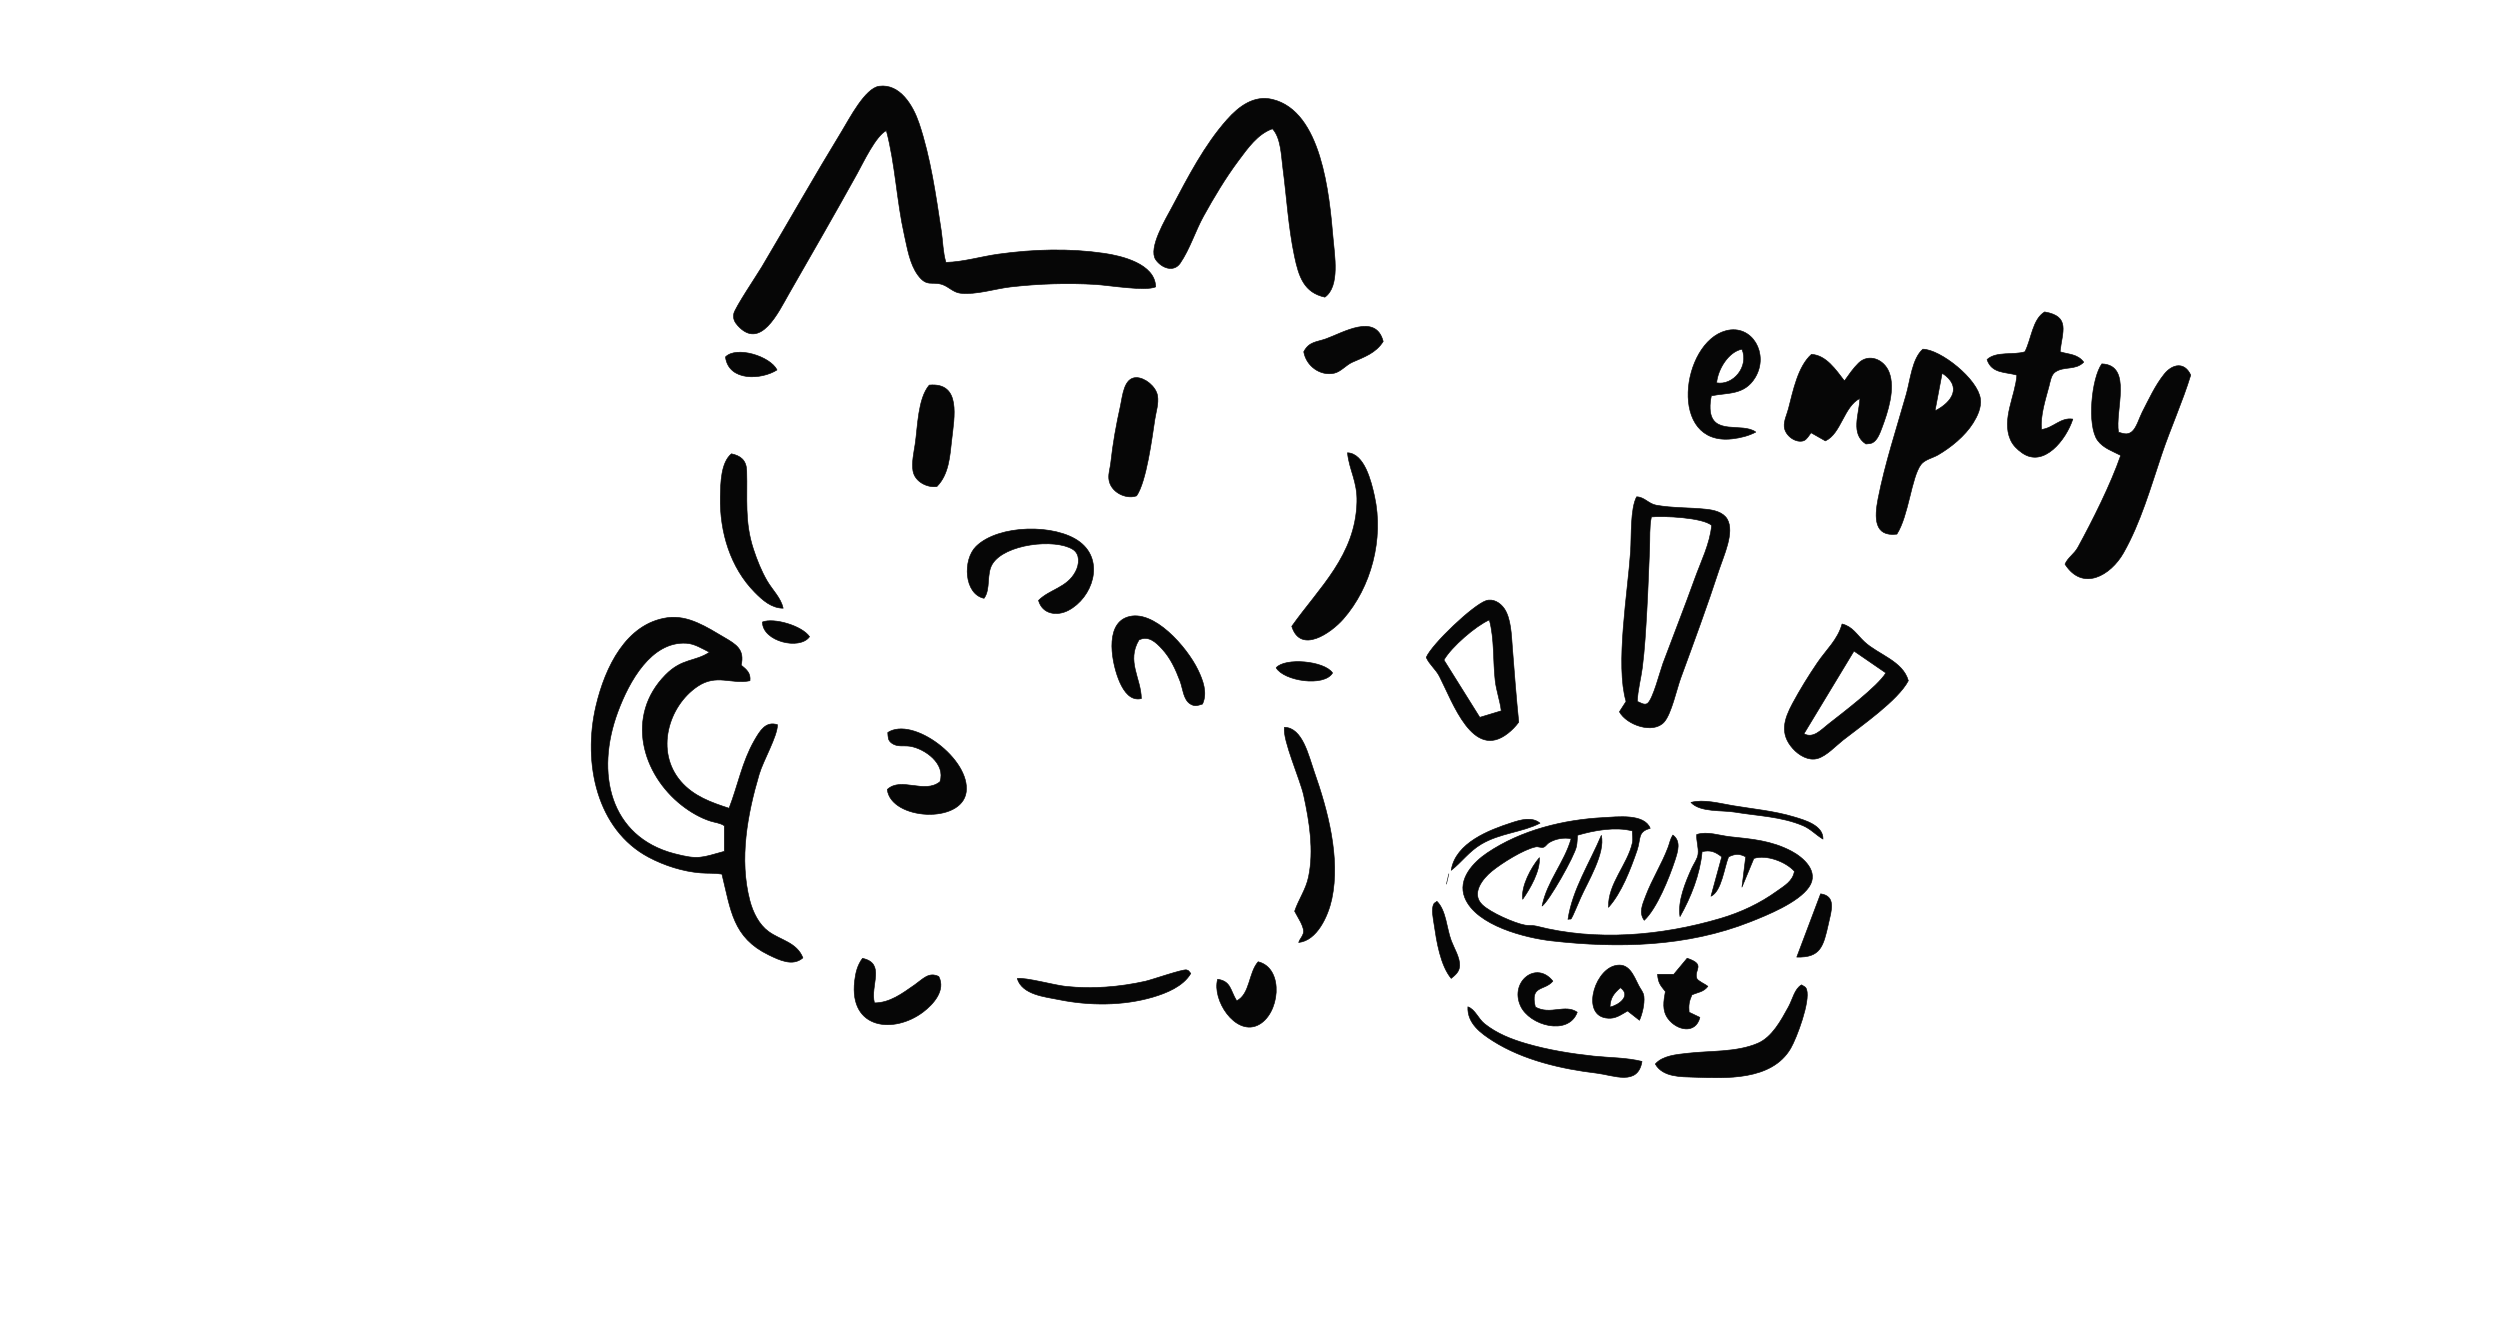
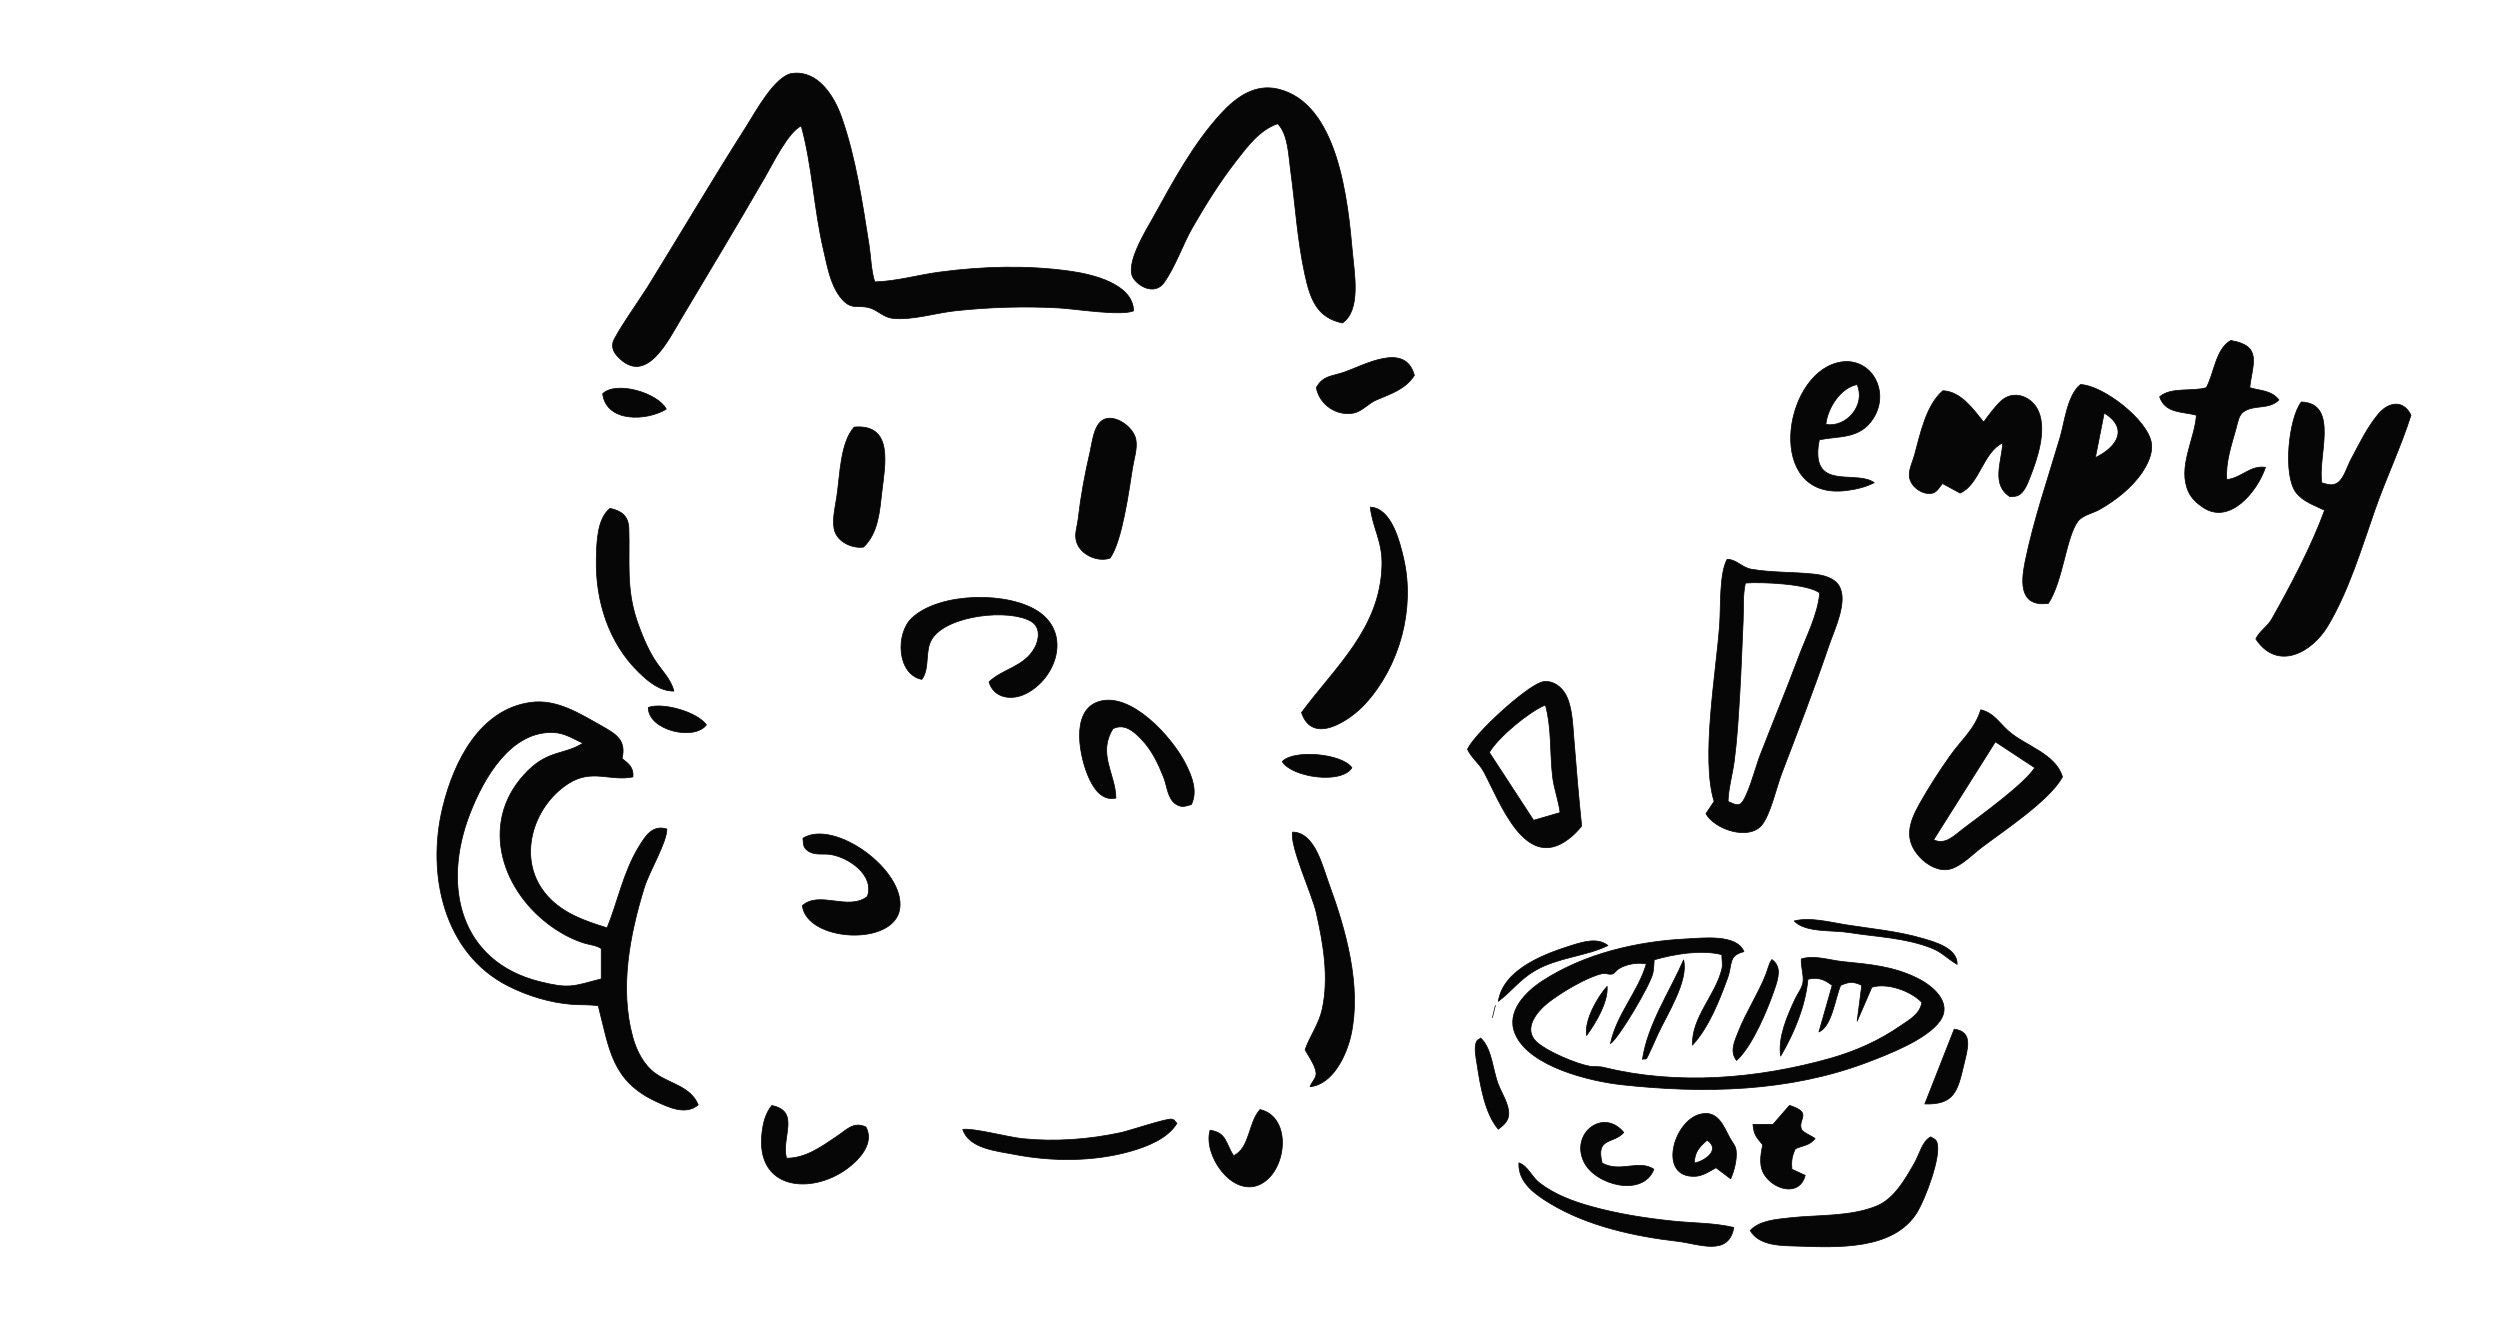
<svg xmlns="http://www.w3.org/2000/svg" viewBox="0 0 1508 795" width="1508" height="795">
-   <path d="M564.5 119.99C571.82 119.83 579.2 117.73 586.5 116.8C601.3 114.92 616.19 114.51 630.98 116.5C638.09 117.46 652.28 120.49 652.5 129.43C648.22 131.2 632.75 128.79 627.16 128.49C615.45 127.86 603.39 128.22 591.73 129.44C585.02 130.14 577.2 132.59 570.51 131.87C567.56 131.55 565.65 129.35 562.98 128.53C558.58 127.19 556.49 129.66 552.67 124.82C549.3 120.54 548.32 114.62 547.06 109.48C543.81 96.2 543.28 82.23 539.5 69.09C535.08 71.12 529.92 81.27 527.23 85.74C517.87 101.31 508.2 116.72 498.6 132.14C494.2 139.2 486.7 154.11 477.14 144.38C475.85 143.07 475.1 141.73 475.46 139.85C475.86 137.64 485.3 124.73 487.24 121.72C498.48 104.27 509.35 86.59 520.82 69.31C523.95 64.59 530.56 52.7 536.5 51.97C545.17 50.92 550.69 59.32 553.24 66.29C558.06 79.46 560.27 94.01 562.55 107.8C563.23 111.89 563.22 116.08 564.5 119.99ZM723.5 133.4C714.76 131.66 712.55 125.55 710.73 117.57C708.17 106.41 707.48 94.82 705.86 83.5C705.17 78.71 705.07 71.9 701.5 68.39C695.3 70.4 691.17 75.84 687.21 80.73C681.81 87.4 677.02 94.77 672.61 102.11C669.16 107.86 666.8 114.94 662.8 120.29C660.06 123.94 654.99 122.18 652.54 118.95C649.2 114.55 656.84 103.03 659.3 98.75C666.1 86.96 672.88 74.79 682.41 64.9C687.47 59.64 693.79 55.37 701.46 57.05C722.11 61.57 725.36 93.53 726.93 110.5C727.54 117.18 729.9 129.25 723.5 133.4ZM1025.5 139.11C1036.46 140.83 1032.87 146.76 1031.98 154.5C1035.73 155.59 1039.25 155.31 1041.9 158.5C1038.36 161.81 1033.61 159.89 1029.84 162.38C1028.24 163.44 1027.84 166.05 1027.35 167.76C1025.81 173.09 1023.67 179.03 1024.18 184.5C1029.17 183.96 1032.17 179.75 1037.33 180.5C1034.5 188.52 1025.08 199.45 1016 193.51C1013.99 192.2 1012.16 190.61 1011.12 188.41C1007.37 180.48 1013.26 171.41 1013.84 163.5C1009.08 162.22 1003.32 162.99 1001.33 157.5C1005.22 154.2 1012.34 155.9 1017.21 154.5C1019.93 149.66 1020.37 141.94 1025.5 139.11ZM747.97 150.5C744.88 155.06 739.89 156.53 735.01 158.53C732.37 159.62 730.2 162.19 727.41 162.76C721.62 163.94 715.67 160.06 714.63 154.5C716.88 150.54 719.96 150.81 723.99 149.49C730.91 147.22 744.86 139.39 747.97 150.5ZM885.65 171.5C885.3 173.18 885.06 174.76 885.15 176.5C885.66 187.16 898.6 181.6 904.31 185.5C901.3 186.97 897.84 187.74 894.5 188.1C867.34 191.08 873 150.95 891.77 146.38C902.82 143.7 910.04 155.4 904.02 164.48C899.46 171.36 892.44 170.19 885.65 171.5ZM898.5 153.49C892.92 154.46 888.41 161.17 887.87 166.5C894.76 167.62 901.53 160.3 898.5 153.49ZM963.5 224.9C953.86 226.03 954.05 218.5 955.6 211.25C958.53 197.54 963.32 184.26 967.44 170.89C969.12 165.45 969.89 157.13 974.39 153.5C981.74 153.57 997.51 165.01 998.56 172.72C999.02 176.04 997.3 179.35 995.49 182C992.01 187.09 986.16 191.42 980.79 194.31C978.62 195.48 975.16 196.11 973.59 198.07C969.56 203.11 968.49 217.7 963.5 224.9ZM493.63 161.5C487.14 165.33 473.33 166.04 471.99 156.5C476.58 152.2 490.68 156.17 493.63 161.5ZM941.5 165.74C943.33 163.37 945.16 160.9 947.39 158.88C951.59 155.07 958.04 157.28 960.23 162.37C962.95 168.7 959.73 177.78 957.28 183.75C956.49 185.68 955.32 188.75 953.21 189.66C952.22 190.09 951.51 189.93 950.5 190.09C943.97 186.21 947.65 178.64 948 172.5C941.25 175.59 940.11 186.14 933.5 188.9C931.5 187.85 929.5 186.8 927.5 185.76C926.66 186.75 925.67 188.45 924.36 188.85C921.06 189.84 916.58 186.9 916.24 183.46C916.02 181.15 917.39 178.67 918 176.49C919.95 169.63 921.93 160.2 927.65 155.5C933.82 155.78 937.9 161.46 941.5 165.74ZM1049.5 159.17C1062.58 159.61 1054.92 177.34 1056.5 185.57C1058.45 186.01 1060.06 186.77 1061.97 185.45C1064.02 184.05 1065.21 179.99 1066.41 177.87C1069.21 172.88 1071.86 167.51 1075.65 163.15C1079.13 159.14 1084.24 158.33 1086.8 163.5C1083.36 173.84 1078.38 183.88 1074.62 194.17C1069.95 206.95 1065.79 220.45 1058.61 232.12C1053.19 240.92 1041.43 247.14 1034.04 236.5C1035.3 233.85 1037.88 232.65 1039.46 229.99C1045.63 219.58 1053.19 205.74 1057.42 194.5C1054.04 192.87 1050.2 191.78 1047.74 188.74C1043.2 183.12 1045.18 164.62 1049.5 159.17ZM982.5 162.75C981.5 167.61 980.5 172.46 979.5 177.32C986.77 173.94 991 167.87 982.5 162.75ZM644.5 210.11C640.11 211.62 633.33 208.71 632.84 203.5C632.64 201.38 633.41 199.45 633.65 197.38C634.55 189.79 635.92 182.81 637.72 175.35C638.61 171.65 639.12 164.48 644.37 164.47C648.01 164.46 652.65 167.91 653.3 171.5C653.83 174.48 652.67 177.59 652.18 180.5C650.97 187.75 648.64 204.64 644.5 210.11ZM557.5 167.37C571.05 166.23 567.96 179.86 566.93 188.5C566.15 194.96 565.73 201.81 560.73 206.5C556.95 207.09 551.48 204.83 550.67 200.5C550.07 197.32 551.05 193.36 551.57 190.2C552.67 183.46 552.68 172.57 557.5 167.37ZM709.6 260.5C721.16 245.49 736.36 233.1 736.94 212.5C737.17 204.54 733.72 200.23 732.98 193.5C740.1 193.74 742.98 204.59 744.34 210.31C748.26 226.77 742.97 245.38 731.2 257.7C726.14 263 713.31 271.35 709.6 260.5ZM474.5 193.89C478.27 194.64 480.78 196.28 480.91 200.5C481.26 211.33 479.94 220.04 483.74 230.72C485.24 234.93 487.11 239.23 489.51 243.01C491.79 246.57 495.22 249.48 496.21 253.5C491.37 253.48 487.68 250.53 484.24 247.31C474.11 237.84 469.54 224.2 469.83 210.5C469.95 205.21 470.04 197.3 474.5 193.89ZM847.08 293.5C848.01 292.17 848.94 290.83 849.87 289.5C845.3 275.46 850.66 246.97 851.76 231.5C852.16 225.84 851.62 215.08 854.3 210.5C857.57 210.55 859.31 213.21 862.54 213.74C869.46 214.88 876.52 214.61 883.49 215.3C886.51 215.59 890.58 216.34 892.35 219.15C895.51 224.19 890.77 233.41 888.97 238.47C883.97 252.6 878.37 266.51 872.83 280.44C871.08 284.85 868.95 294.15 865.91 297.39C861.38 302.22 850.13 298.64 847.08 293.5ZM860.5 218.25C859.6 222.22 859.94 226.41 859.75 230.5C859.37 238.48 859.1 246.49 858.6 254.47C858.15 261.78 857.71 269.19 856.71 276.45C856.11 280.7 854.73 285.29 854.61 289.5C855.75 289.91 857.58 291.1 858.83 290.28C861.13 288.76 864.13 277.85 865.34 274.84C869.74 263.94 874.4 253.15 878.66 242.2C881.22 235.63 885.11 228.54 885.77 221.5C881.95 218.46 865.65 217.81 860.5 218.25ZM603.34 250.5C608.16 246.1 615.29 245.65 618.88 239.37C620.47 236.61 620.89 232.62 617.73 230.79C610.26 226.48 589.1 228.68 583.97 236.47C581.39 240.4 583.36 246.07 580.5 249.68C572.11 248.07 571.42 234.82 577.15 229.65C586.58 221.14 610.51 220.88 620.62 227.89C631.3 235.29 625.97 249.5 615.85 254.35C611.13 256.62 604.99 255.89 603.34 250.5ZM804.84 297.5C803.5 299.17 802.04 300.55 800.29 301.81C785.6 312.43 777.19 289.93 771.59 279.87C770 277.01 767.4 275.34 766.02 272.5C768.44 267.33 785.57 252.37 791.1 250.61C794.01 249.69 797.09 251.36 798.82 253.71C801.6 257.49 801.79 263.98 802.16 268.5C802.97 278.19 803.8 288.02 804.84 297.5ZM672.16 290.5C670.23 291.03 668.96 291.59 667.02 290.47C664.07 288.78 663.9 284.49 662.74 281.68C660.85 277.09 658.76 272.84 655.22 269.28C652.43 266.46 649.38 263.98 645.5 265.76C640.16 273.95 646.38 280.56 646.5 288.39C642.08 289.35 639.25 285.84 637.43 282.07C634.2 275.35 630.82 260.05 640.54 256.97C651.56 253.47 665.72 268.67 670.24 277.3C672.39 281.41 674.32 286.17 672.16 290.5ZM478.6 275.5C480.85 277.2 482.64 278.53 482.28 281.5C474.45 283.01 468.32 278.68 460.24 283.72C448.01 291.35 442.5 308.77 453.18 320.29C458.59 326.13 466.13 328.55 473.5 330.74C477.18 322.03 478.98 312.8 484.08 304.63C486.52 300.73 488.9 297.05 493.83 298.5C493.8 302.97 487.87 312.28 486.15 317.62C481.2 333.04 477.69 350.39 482.22 366.35C483.52 370.94 486.08 375.69 490.12 378.37C495.18 381.74 501.9 382.51 504.49 388.5C500.26 391.88 494.75 389.43 490.15 387.38C475 380.63 474.26 370.11 470.5 356.17C467.48 355.7 464.57 355.93 461.53 355.7C454.19 355.17 446.37 352.88 439.77 349.65C418.05 339.04 411.99 313.37 417.65 291.26C421.51 276.16 430.35 259.46 447.53 257.19C456.35 256.02 464.23 260.87 471.67 264.89C476.52 267.51 480.09 269.48 478.6 275.5ZM507.27 264.5C503.14 269.83 487.52 266.34 487.5 258.84C492.33 257.1 504.1 260.27 507.27 264.5ZM792.5 258.02C786.95 260.23 776.59 268.41 773.45 273.5C778.47 280.88 783.48 288.27 788.5 295.65C791.5 294.81 794.5 293.98 797.5 293.14C797 289.26 795.46 285.46 794.96 281.5C794 273.85 794.68 265.37 792.5 258.02ZM940.5 259.6C944.93 260.58 946.62 263.69 949.95 266.53C955.65 271.4 966.03 273.92 968.31 281.5C963.99 289.13 948.4 299.01 940.92 304.43C937.82 306.68 933.96 310.57 930.19 311.54C926.43 312.51 922.39 310.33 919.82 307.68C914.29 301.98 916.1 296.48 919.72 290.28C922.87 284.9 926.4 279.64 930.1 274.63C933.9 269.47 938.64 265.74 940.5 259.6ZM465.29 270.5C462.16 269.07 459.01 267.19 455.5 267.02C440.85 266.28 431.61 281.76 426.89 293.43C417.22 317.29 423.56 341.75 450.45 348.26C460.75 350.75 461.9 349.81 471.51 347.39C471.51 344.09 471.51 340.8 471.51 337.5C469.75 336.39 467.84 336.33 465.72 335.71C461.51 334.48 457.33 332.24 453.77 329.69C436.88 317.58 429.96 295.04 446.78 279.3C453.78 272.74 459.22 274.25 465.29 270.5ZM945.5 270.04C938.5 280.69 931.5 291.35 924.5 302C928.43 303.9 931.51 300.62 934.75 298.27C940.5 294.1 955.43 283.75 958.88 278.5C954.42 275.68 949.96 272.86 945.5 270.04ZM726.73 278.5C723.16 283.99 706.29 281.6 703.05 276.5C706.75 272.53 723.27 273.81 726.73 278.5ZM712.5 382.56C712.94 381.3 714.01 380.4 714.43 379.09C715.2 376.74 711.86 372.51 710.81 370.5C712.49 365.89 715.51 362.21 716.63 357.26C718.96 347.01 717 335.83 714.6 325.76C713.13 319.61 705.65 304.31 706.53 299.5C714.16 299.59 716.7 310.58 718.98 316.52C724.67 331.37 730.1 349.88 726.41 365.79C724.86 372.45 720.16 381.87 712.5 382.56ZM539.88 323.5C545.7 318.49 555.52 325.38 562 320.5C564.49 313.51 555.66 307.76 549.5 306.81C546.91 306.4 544.14 307.2 541.82 305.65C540.05 304.47 540.28 303.39 540.09 301.5C550.72 295.16 574.89 311.88 573.01 324.48C571.14 336.95 541.41 335.28 539.88 323.5ZM932.5 342.65C929.52 341.04 927.37 338.74 924.1 337.46C914.93 333.9 905.1 333.72 895.5 332.24C890.07 331.41 880.94 332.36 877.1 328.5C882.4 327.17 889.12 328.88 894.56 329.72C903.23 331.06 911.95 331.76 920.46 334.12C924.71 335.3 932.67 337.32 932.5 342.65ZM860.01 338.5C854.6 339.82 856.19 342.46 854.48 347.03C851.74 354.33 847.97 363.42 842.5 369C842.18 359.87 850.49 352.57 852.52 344.07C852.86 342.67 852.46 340.95 852.5 339.49C845.47 337.77 836.47 339.26 829.5 341.16C829.4 342.48 829.37 344.09 829.07 345.46C828.23 349.29 817.49 366.71 814.63 368.5C816.73 358.9 824.06 351.57 826.82 342.5C823.84 341.96 820.29 342.48 817.54 344.03C816.77 344.46 816.1 345.53 815.28 345.78C814.17 346.12 813.1 345.43 811.97 345.65C806.87 346.62 797.77 351.88 793.56 355.04C789.7 357.94 784.7 363.67 789.54 367.99C792.98 371.06 803.06 375.13 807.53 375.88C809.1 376.14 810.69 375.88 812.23 376.25C837.35 382.21 864.68 380.04 889.57 373.27C897.99 370.97 905.96 367.56 913.24 362.72C916.3 360.69 919.86 358.91 920.5 355.07C916.78 351.28 908.63 348.56 903.5 350.12C901.83 353.81 900.17 357.5 898.5 361.19C899.02 357.29 899.54 353.4 900.06 349.5C897.33 348.19 895.67 348.31 892.9 349.5C891.04 353.57 890 362.8 885.5 364.71C887.01 359.64 888.51 354.57 890.02 349.5C887.16 347.45 885.2 346.8 881.78 347.5C880.93 356.27 877.08 365.1 872.5 372.58C871.46 366.65 874.78 359.34 877.45 353.87C878.26 352.21 879.84 350.32 880.08 348.45C880.4 345.96 879.32 343.42 879.5 340.89C884.02 339.55 888.89 341.28 893.52 341.74C902.67 342.64 910.81 343.22 919.24 347.3C924.18 349.69 931.1 355.18 926.63 361.16C922.12 367.19 909.01 372.03 902.07 374.56C875.37 384.29 846.42 384.86 818.5 381.93C807.93 380.82 786.99 376.12 782.21 365.3C779.01 358.06 785.91 351.54 791.53 348.04C805.9 339.1 823.75 335.14 840.5 334.35C845.97 334.1 857.51 332.68 860.01 338.5ZM813.77 336.5C806.43 340 796.96 340.32 789.14 344.6C783.88 347.47 780.92 351.56 776.5 354.71C778.26 344.04 792.68 339.09 801.73 336.38C805.61 335.22 810.33 333.9 813.77 336.5ZM839.5 341.21C841.26 348.03 833.83 359.06 830.79 365.36C830.22 366.53 827.37 372.83 826.89 373.37C826.57 373.72 825.89 373.38 825.5 373.65C827.3 362.19 834.75 351.64 839.5 341.21ZM869.5 341.08C872.97 343.41 871.66 347.25 870.39 350.84C867.99 357.56 862.83 369.42 857.5 374.01C855.14 371.07 856.75 367.91 858.14 364.55C860.79 358.13 864.83 352.33 867.45 345.95C868.2 344.14 868.38 342.68 869.5 341.08ZM813.5 349.82C813.92 354.91 809.66 361.76 806.5 365.88C805.73 360.93 810.05 353.54 813.5 349.82ZM775.5 356.09C775.17 357.39 774.83 358.7 774.5 360C774.83 358.7 775.17 357.39 775.5 356.09ZM931.5 363.79C938.18 364.65 935.99 370.39 934.77 375.45C932.67 384.1 931.47 388.48 921.5 388.2C924.83 380.07 928.17 371.93 931.5 363.79ZM770.5 366.67C774.45 370.25 774.55 377.07 776.56 381.95C777.71 384.76 780.18 388.36 780.06 391.5C779.96 393.91 778.19 395.16 776.5 396.44C771.95 391.39 770.35 382.11 769.3 375.46C768.98 373.37 768.04 369.61 769.2 367.66C769.48 367.19 770.15 367.09 770.5 366.67ZM529.5 388.7C539.32 390.64 532.63 399.08 534.5 405.91C540.98 405.89 546.07 402.33 551.39 398.92C554.87 396.69 557.28 393.81 561.5 395.72C564.51 401.02 559.21 406.45 554.92 409.43C542.73 417.89 523.83 416.21 526.17 397.5C526.59 394.17 527.4 391.24 529.5 388.7ZM875.5 388.66C883.51 391.15 878.29 392.96 879.55 396.44C879.9 397.42 883.31 398.76 884.21 399.5C882.26 401.78 880.22 401.67 877.5 402.81C876.31 405.32 876.08 406.76 876.32 409.5C877.83 410.17 879.34 410.83 880.85 411.5C879.07 418.11 871.14 416.54 867.49 412C864.9 408.79 865.65 405.24 866.36 401.5C864.17 398.95 863.39 398.22 863.07 394.87C865.34 394.87 867.61 394.87 869.88 394.87C871.75 392.8 873.63 390.73 875.5 388.66ZM695.5 390.02C706.7 392.51 704.62 410.71 695.14 414.59C685.8 418.41 676.06 404.78 678.5 396.77C684.16 397.56 683.74 400.96 686.5 405.11C692.17 402.44 691.41 394.3 695.5 390.02ZM855.5 412.61C853.83 411.41 852.17 410.2 850.5 409C848.32 410.17 846.04 411.68 843.48 411.8C830.63 412.41 835.95 393.79 845.07 391.56C851.03 390.1 852.95 395.13 855.21 399.25C856.02 400.74 857.19 401.72 857.38 403.5C857.69 406.33 856.68 410.12 855.5 412.61ZM667.25 394.5C664.05 399.55 656.93 402.15 651.32 403.67C638.76 407.07 624.5 407.02 611.74 404.61C606.07 403.54 596.51 402.77 594.42 396.5C597.79 395.95 610.02 399.07 614.8 399.53C625.93 400.61 637.23 399.79 648.16 397.55C650.93 396.98 663.92 392.8 665.46 393.16C666.73 393.45 666.36 393.83 667.25 394.5ZM819.16 397.5C815.54 401.4 809.56 398.91 811.81 407.5C818.11 410.74 824.2 406.22 829.39 409.5C825.7 418.75 809.31 414.7 805.55 406.98C801 397.68 812.26 389.44 819.16 397.5ZM923.5 398.93C924.42 399.55 925.23 399.56 925.65 400.78C927.22 405.31 921.54 419.35 918.96 423.43C910.97 436.06 891.46 434.98 878.36 434.58C872.92 434.41 865.27 434.61 862.14 429.5C865.24 426.24 871.13 425.83 875.55 425.36C885.03 424.33 896.09 425.05 905.08 421.52C911.11 419.16 914.84 412.76 918 407.46C919.78 404.47 920.55 400.48 923.5 398.93ZM847.5 400.02C844.69 402.33 843.34 403.85 843.11 407.5C846.87 406.8 852.17 403.08 847.5 400.02ZM783.5 407.41C786.63 408.45 787.77 411.96 790.57 414.01C795.66 417.74 801.76 419.94 807.82 421.57C817.02 424.06 826.84 425.52 836.32 426.45C842.96 427.09 850.07 427.01 856.56 428.5C854.85 438.11 844.55 433.79 837.5 433.02C822.93 431.42 806.69 428.02 793.95 420.56C789.01 417.67 783.15 413.81 783.5 407.41ZM332.72 577.5C337.97 582.18 344.47 584.8 346.31 592.43C349.88 607.22 325.66 621.84 313.5 623.1C306.64 623.81 296.01 620.56 297.5 611.97C299.32 611.18 301.12 611.11 303.04 610.5C310.33 608.21 317.97 603.16 323.86 598.39C326.94 595.9 330.75 593.03 331.5 589C326.04 586.95 318.89 588.81 313.7 591.2C311.73 592.1 309.69 593.62 307.47 593.77C302.78 594.09 299.45 589.57 299.02 585.5C302.38 580.78 309.56 579.89 314.41 576.93C322.13 572.21 329 566.27 335.06 559.57C338.71 555.55 343.37 548.64 340.5 543.27C332.93 539.51 323.2 555.28 320.27 541.5C326.89 528.63 346.56 533.57 349.56 546.78C352.3 558.83 340.86 570.32 332.72 577.5ZM537.5 604.13C540.46 602 543.27 599.17 547.01 598.52C553.3 597.41 560.63 602.97 562.62 608.78C566.77 620.95 562.06 634.79 559.21 646.65C558.29 650.5 558.19 653.85 555.5 656.94C548.22 657.41 545.72 652.19 546.1 645.5C546.55 637.48 551.93 618.85 548.67 612.5C540.96 617.34 532.6 634.66 528.49 642.94C526.83 646.29 524.7 654.1 520.38 654.72C518.43 654.99 516.25 653.9 514.65 652.9C507.41 648.37 511.99 639.02 513.94 632.5C519.83 612.75 525.99 593.1 531.66 573.28C533.77 565.88 536.02 550.22 539.5 544.52C548.58 542.63 548.64 551.96 547.57 558.25C545.79 568.81 542.88 579.19 540.21 589.55C538.97 594.32 536.69 599.37 537.5 604.13ZM776.5 717.2C782.22 716.46 786.74 720.4 791.96 722.48C799.51 725.48 807.96 726.48 816.02 725.5C820.05 725 824.23 724.02 827.99 722.48C850.21 713.33 849.09 690.36 850.49 669.85C850.97 662.82 853.22 648.43 851.5 642.21C845.48 646.02 841.62 654.99 833.5 655.2C826.45 655.37 820.79 649 819.76 642.5C818.09 631.96 821.5 619.72 823.94 609.49C824.9 605.45 825.3 600.9 827.5 597.34C835.51 596.08 837.1 601.72 836.14 608.5C834.84 617.66 830.05 635.41 832.5 643.75C840.21 639.93 852.85 624.38 855.66 616.25C857.85 609.92 858.57 602.68 862.59 597.09C865.57 592.96 872.36 594.71 874.5 598.98C876.35 602.69 873.1 606.97 871.82 610.46C869.43 617.01 868.92 624.6 868.28 631.5C866.25 653.47 866.93 675.49 865.8 697.5C865.1 711.01 862.92 725.25 850.93 733.44C833.36 745.43 809.07 740.01 791.69 730.8C786.94 728.28 776.51 723.19 776.5 717.2ZM770.5 594.8C776.45 594.97 777.29 597.99 780.5 602.18C790.69 596.4 798.59 597.56 808.8 602.68C812.3 604.43 815.08 605.4 815.68 609.5C807.08 612.4 798.95 601.73 788.61 612.11C781.85 618.91 778.31 630.42 775.83 639.45C774.48 644.36 774.35 651.27 769.5 653.82C766.12 653.29 760.95 651.33 760.07 647.44C759.24 643.76 761.25 639.11 762.04 635.5C764.01 626.57 765.88 617.62 767.34 608.59C768.07 604.07 767.8 598.53 770.5 594.8ZM658.94 689.5C662.65 697.26 655.59 706.23 664.02 714.48C667.54 717.91 672.34 719.81 676.77 721.71C680.55 723.33 684.68 724.87 688.75 725.57C715.6 730.2 718.84 695.18 723.15 676.55C724.66 669.98 729.48 654.37 728.5 648.49C722.66 650.91 718.12 656.06 711.49 656.78C694.33 658.67 690.02 641.7 695.02 628.53C700.42 614.28 715.23 595.14 732.5 597.13C738.47 597.82 740.77 601.69 745.4 604.1C748.46 605.69 755.27 603.58 756.97 609.56C758.05 613.35 755.04 616.98 753.73 620.34C750.49 628.6 748.6 637.61 746.61 646.23C741.17 669.72 739.86 694.35 732.9 717.45C728.6 731.71 719.5 742.63 703.5 742.06C686.42 741.45 665.74 732.16 654.93 718.6C649.11 711.31 649.4 703.23 653.88 695.34C655.18 693.04 656.59 690.64 658.94 689.5ZM659.5 600.67C663.58 601.09 665.26 602.56 668 605.5C670.24 604.61 671.89 602.93 674.5 602.81C680.98 602.51 686.77 608.18 688.45 614.06C691.63 625.23 689.62 638.88 687.53 650.08C686.46 655.79 685.36 663.92 680.5 667.52C673.83 667.26 670.56 661.61 670.56 655.5C670.55 644.47 674.88 632.94 673.5 622.02C670.33 623.68 669.08 626.65 667.15 629.68C662.54 636.95 658.32 644.5 654.83 652.36C651.97 658.8 650.11 666.11 641.56 659.97C635.59 655.68 638.8 650.04 640.73 644.34C644.05 634.49 647.57 624.64 651.48 615.01C653.57 609.87 654.99 604.18 659.5 600.67ZM374.42 611.5C369.36 614.65 359.67 608.83 361.59 602.5C367.35 601.12 372.84 606 374.42 611.5ZM591.5 602.87C600.54 603.98 599.61 609.7 597.36 616.75C593.73 628.15 586.67 644.56 588.5 656.51C592.74 656.3 596.1 652.59 599.11 649.61C607.42 641.38 613.89 632.14 617.5 621.04C619.01 616.41 621.91 604.94 628.36 605.33C632.39 605.57 637.34 609.28 637.14 613.5C636.96 617.41 634.03 621.65 632.76 625.33C630.02 633.24 626 646.38 627.36 654.5C628.74 655.42 630.12 656.35 631.5 657.27C630.03 665.31 620.47 662.1 616.92 657.56C615.47 655.71 615 653.61 613.5 652C606.41 657.34 600.62 667.82 590.5 667.83C582.64 667.84 576.72 660.84 575.82 653.5C574.35 641.51 579.43 628.2 583.61 617.18C585.45 612.32 587.06 605.85 591.5 602.87ZM737.5 608.22C732.72 606.5 727.73 610.6 724.19 613.65C716.1 620.63 704.96 635.59 706.5 646.75C718.16 646.29 736.2 628.66 738.72 617.5C736.25 614.15 737.61 612.01 737.5 608.22Z" transform="matrix(1.43761 0 0 1.56226 -240.9403 -29.17042)" fill="#060606" fill-rule="evenodd" stroke="#060606" stroke-width="0.25" stroke-linejoin="round" />
+   <path d="M564.5 119.99C571.82 119.83 579.2 117.73 586.5 116.8C601.3 114.92 616.19 114.51 630.98 116.5C638.09 117.46 652.28 120.49 652.5 129.43C648.22 131.2 632.75 128.79 627.16 128.49C615.45 127.86 603.39 128.22 591.73 129.44C585.02 130.14 577.2 132.59 570.51 131.87C567.56 131.55 565.65 129.35 562.98 128.53C558.58 127.19 556.49 129.66 552.67 124.82C549.3 120.54 548.32 114.62 547.06 109.48C543.81 96.2 543.28 82.23 539.5 69.09C535.08 71.12 529.92 81.27 527.23 85.74C517.87 101.31 508.2 116.72 498.6 132.14C494.2 139.2 486.7 154.11 477.14 144.38C475.85 143.07 475.1 141.73 475.46 139.85C475.86 137.64 485.3 124.73 487.24 121.72C498.48 104.27 509.35 86.59 520.82 69.31C523.95 64.59 530.56 52.7 536.5 51.97C545.17 50.92 550.69 59.32 553.24 66.29C558.06 79.46 560.27 94.01 562.55 107.8C563.23 111.89 563.22 116.08 564.5 119.99ZM723.5 133.4C714.76 131.66 712.55 125.55 710.73 117.57C708.17 106.41 707.48 94.82 705.86 83.5C705.17 78.71 705.07 71.9 701.5 68.39C695.3 70.4 691.17 75.84 687.21 80.73C681.81 87.4 677.02 94.77 672.61 102.11C669.16 107.86 666.8 114.94 662.8 120.29C660.06 123.94 654.99 122.18 652.54 118.95C649.2 114.55 656.84 103.03 659.3 98.75C666.1 86.96 672.88 74.79 682.41 64.9C687.47 59.64 693.79 55.37 701.46 57.05C722.11 61.57 725.36 93.53 726.93 110.5C727.54 117.18 729.9 129.25 723.5 133.4ZM1025.5 139.11C1036.46 140.83 1032.87 146.76 1031.98 154.5C1035.73 155.59 1039.25 155.31 1041.9 158.5C1038.36 161.81 1033.61 159.89 1029.84 162.38C1028.24 163.44 1027.84 166.05 1027.35 167.76C1025.81 173.09 1023.67 179.03 1024.18 184.5C1029.17 183.96 1032.17 179.75 1037.33 180.5C1034.5 188.52 1025.08 199.45 1016 193.51C1013.99 192.2 1012.16 190.61 1011.12 188.41C1007.37 180.48 1013.26 171.41 1013.84 163.5C1009.08 162.22 1003.32 162.99 1001.33 157.5C1005.22 154.2 1012.34 155.9 1017.21 154.5C1019.93 149.66 1020.37 141.94 1025.5 139.11ZM747.97 150.5C744.88 155.06 739.89 156.53 735.01 158.53C732.37 159.62 730.2 162.19 727.41 162.76C721.62 163.94 715.67 160.06 714.63 154.5C716.88 150.54 719.96 150.81 723.99 149.49C730.91 147.22 744.86 139.39 747.97 150.5ZM885.65 171.5C885.3 173.18 885.06 174.76 885.15 176.5C885.66 187.16 898.6 181.6 904.31 185.5C901.3 186.97 897.84 187.74 894.5 188.1C867.34 191.08 873 150.95 891.77 146.38C902.82 143.7 910.04 155.4 904.02 164.48C899.46 171.36 892.44 170.19 885.65 171.5ZM898.5 153.49C892.92 154.46 888.41 161.17 887.87 166.5C894.76 167.62 901.53 160.3 898.5 153.49ZM963.5 224.9C953.86 226.03 954.05 218.5 955.6 211.25C958.53 197.54 963.32 184.26 967.44 170.89C969.12 165.45 969.89 157.13 974.39 153.5C981.74 153.57 997.51 165.01 998.56 172.72C999.02 176.04 997.3 179.35 995.49 182C992.01 187.09 986.16 191.42 980.79 194.31C978.62 195.48 975.16 196.11 973.59 198.07C969.56 203.11 968.49 217.7 963.5 224.9ZM493.63 161.5C487.14 165.33 473.33 166.04 471.99 156.5C476.58 152.2 490.68 156.17 493.63 161.5ZM941.5 165.74C943.33 163.37 945.16 160.9 947.39 158.88C951.59 155.07 958.04 157.28 960.23 162.37C962.95 168.7 959.73 177.78 957.28 183.75C956.49 185.68 955.32 188.75 953.21 189.66C952.22 190.09 951.51 189.93 950.5 190.09C943.97 186.21 947.65 178.64 948 172.5C941.25 175.59 940.11 186.14 933.5 188.9C931.5 187.85 929.5 186.8 927.5 185.76C926.66 186.75 925.67 188.45 924.36 188.85C921.06 189.84 916.58 186.9 916.24 183.46C916.02 181.15 917.39 178.67 918 176.49C919.95 169.63 921.93 160.2 927.65 155.5C933.82 155.78 937.9 161.46 941.5 165.74ZM1049.5 159.17C1062.58 159.61 1054.92 177.34 1056.5 185.57C1058.45 186.01 1060.06 186.77 1061.97 185.45C1064.02 184.05 1065.21 179.99 1066.41 177.87C1069.21 172.88 1071.86 167.51 1075.65 163.15C1079.13 159.14 1084.24 158.33 1086.8 163.5C1083.36 173.84 1078.38 183.88 1074.62 194.17C1069.95 206.95 1065.79 220.45 1058.61 232.12C1053.19 240.92 1041.43 247.14 1034.04 236.5C1035.3 233.85 1037.88 232.65 1039.46 229.99C1045.63 219.58 1053.19 205.74 1057.42 194.5C1054.04 192.87 1050.2 191.78 1047.74 188.74C1043.2 183.12 1045.18 164.62 1049.5 159.17ZM982.5 162.75C981.5 167.61 980.5 172.46 979.5 177.32C986.77 173.94 991 167.87 982.5 162.75ZM644.5 210.11C640.11 211.62 633.33 208.71 632.84 203.5C632.64 201.38 633.41 199.45 633.65 197.38C634.55 189.79 635.92 182.81 637.72 175.35C638.61 171.65 639.12 164.48 644.37 164.47C648.01 164.46 652.65 167.91 653.3 171.5C653.83 174.48 652.67 177.59 652.18 180.5C650.97 187.75 648.64 204.64 644.5 210.11ZM557.5 167.37C571.05 166.23 567.96 179.86 566.93 188.5C566.15 194.96 565.73 201.81 560.73 206.5C556.95 207.09 551.48 204.83 550.67 200.5C550.07 197.32 551.05 193.36 551.57 190.2C552.67 183.46 552.68 172.57 557.5 167.37ZM709.6 260.5C721.16 245.49 736.36 233.1 736.94 212.5C737.17 204.54 733.72 200.23 732.98 193.5C740.1 193.74 742.98 204.59 744.34 210.31C748.26 226.77 742.97 245.38 731.2 257.7C726.14 263 713.31 271.35 709.6 260.5ZM474.5 193.89C478.27 194.64 480.78 196.28 480.91 200.5C481.26 211.33 479.94 220.04 483.74 230.72C485.24 234.93 487.11 239.23 489.51 243.01C491.79 246.57 495.22 249.48 496.21 253.5C491.37 253.48 487.68 250.53 484.24 247.31C474.11 237.84 469.54 224.2 469.83 210.5C469.95 205.21 470.04 197.3 474.5 193.89ZM847.08 293.5C848.01 292.17 848.94 290.83 849.87 289.5C845.3 275.46 850.66 246.97 851.76 231.5C852.16 225.84 851.62 215.08 854.3 210.5C857.57 210.55 859.31 213.21 862.54 213.74C869.46 214.88 876.52 214.61 883.49 215.3C886.51 215.59 890.58 216.34 892.35 219.15C895.51 224.19 890.77 233.41 888.97 238.47C883.97 252.6 878.37 266.51 872.83 280.44C871.08 284.85 868.95 294.15 865.91 297.39C861.38 302.22 850.13 298.64 847.08 293.5ZM860.5 218.25C859.6 222.22 859.94 226.41 859.75 230.5C859.37 238.48 859.1 246.49 858.6 254.47C858.15 261.78 857.71 269.19 856.71 276.45C856.11 280.7 854.73 285.29 854.61 289.5C855.75 289.91 857.58 291.1 858.83 290.28C861.13 288.76 864.13 277.85 865.34 274.84C869.74 263.94 874.4 253.15 878.66 242.2C881.22 235.63 885.11 228.54 885.77 221.5C881.95 218.46 865.65 217.81 860.5 218.25ZM603.34 250.5C608.16 246.1 615.29 245.65 618.88 239.37C620.47 236.61 620.89 232.62 617.73 230.79C610.26 226.48 589.1 228.68 583.97 236.47C581.39 240.4 583.36 246.07 580.5 249.68C572.11 248.07 571.42 234.82 577.15 229.65C586.58 221.14 610.51 220.88 620.62 227.89C631.3 235.29 625.97 249.5 615.85 254.35C611.13 256.62 604.99 255.89 603.34 250.5ZM804.84 297.5C803.5 299.17 802.04 300.55 800.29 301.81C785.6 312.43 777.19 289.93 771.59 279.87C770 277.01 767.4 275.34 766.02 272.5C768.44 267.33 785.57 252.37 791.1 250.61C794.01 249.69 797.09 251.36 798.82 253.71C801.6 257.49 801.79 263.98 802.16 268.5C802.97 278.19 803.8 288.02 804.84 297.5ZM672.16 290.5C670.23 291.03 668.96 291.59 667.02 290.47C664.07 288.78 663.9 284.49 662.74 281.68C660.85 277.09 658.76 272.84 655.22 269.28C652.43 266.46 649.38 263.98 645.5 265.76C640.16 273.95 646.38 280.56 646.5 288.39C642.08 289.35 639.25 285.84 637.43 282.07C634.2 275.35 630.82 260.05 640.54 256.97C651.56 253.47 665.72 268.67 670.24 277.3C672.39 281.41 674.32 286.17 672.16 290.5ZM478.6 275.5C480.85 277.2 482.64 278.53 482.28 281.5C474.45 283.01 468.32 278.68 460.24 283.72C448.01 291.35 442.5 308.77 453.18 320.29C458.59 326.13 466.13 328.55 473.5 330.74C477.18 322.03 478.98 312.8 484.08 304.63C486.52 300.73 488.9 297.05 493.83 298.5C493.8 302.97 487.87 312.28 486.15 317.62C481.2 333.04 477.69 350.39 482.22 366.35C483.52 370.94 486.08 375.69 490.12 378.37C495.18 381.74 501.9 382.51 504.49 388.5C500.26 391.88 494.75 389.43 490.15 387.38C475 380.63 474.26 370.11 470.5 356.17C467.48 355.7 464.57 355.93 461.53 355.7C454.19 355.17 446.37 352.88 439.77 349.65C418.05 339.04 411.99 313.37 417.65 291.26C421.51 276.16 430.35 259.46 447.53 257.19C456.35 256.02 464.23 260.87 471.67 264.89C476.52 267.51 480.09 269.48 478.6 275.5ZM507.27 264.5C503.14 269.83 487.52 266.34 487.5 258.84C492.33 257.1 504.1 260.27 507.27 264.5ZM792.5 258.02C786.95 260.23 776.59 268.41 773.45 273.5C778.47 280.88 783.48 288.27 788.5 295.65C791.5 294.81 794.5 293.98 797.5 293.14C797 289.26 795.46 285.46 794.96 281.5C794 273.85 794.68 265.37 792.5 258.02ZM940.5 259.6C944.93 260.58 946.62 263.69 949.95 266.53C955.65 271.4 966.03 273.92 968.31 281.5C963.99 289.13 948.4 299.01 940.92 304.43C937.82 306.68 933.96 310.57 930.19 311.54C926.43 312.51 922.39 310.33 919.82 307.68C914.29 301.98 916.1 296.48 919.72 290.28C922.87 284.9 926.4 279.64 930.1 274.63C933.9 269.47 938.64 265.74 940.5 259.6ZM465.29 270.5C462.16 269.07 459.01 267.19 455.5 267.02C440.85 266.28 431.61 281.76 426.89 293.43C417.22 317.29 423.56 341.75 450.45 348.26C460.75 350.75 461.9 349.81 471.51 347.39C471.51 344.09 471.51 340.8 471.51 337.5C469.75 336.39 467.84 336.33 465.72 335.71C461.51 334.48 457.33 332.24 453.77 329.69C436.88 317.58 429.96 295.04 446.78 279.3C453.78 272.74 459.22 274.25 465.29 270.5ZM945.5 270.04C938.5 280.69 931.5 291.35 924.5 302C928.43 303.9 931.51 300.62 934.75 298.27C940.5 294.1 955.43 283.75 958.88 278.5C954.42 275.68 949.96 272.86 945.5 270.04ZM726.73 278.5C723.16 283.99 706.29 281.6 703.05 276.5C706.75 272.53 723.27 273.81 726.73 278.5ZM712.5 382.56C712.94 381.3 714.01 380.4 714.43 379.09C715.2 376.74 711.86 372.51 710.81 370.5C712.49 365.89 715.51 362.21 716.63 357.26C718.96 347.01 717 335.83 714.6 325.76C713.13 319.61 705.65 304.31 706.53 299.5C714.16 299.59 716.7 310.58 718.98 316.52C724.67 331.37 730.1 349.88 726.41 365.79C724.86 372.45 720.16 381.87 712.5 382.56ZM539.88 323.5C545.7 318.49 555.52 325.38 562 320.5C564.49 313.51 555.66 307.76 549.5 306.81C546.91 306.4 544.14 307.2 541.82 305.65C540.05 304.47 540.28 303.39 540.09 301.5C550.72 295.16 574.89 311.88 573.01 324.48C571.14 336.95 541.41 335.28 539.88 323.5ZM932.5 342.65C929.52 341.04 927.37 338.74 924.1 337.46C914.93 333.9 905.1 333.72 895.5 332.24C890.07 331.41 880.94 332.36 877.1 328.5C882.4 327.17 889.12 328.88 894.56 329.72C903.23 331.06 911.95 331.76 920.46 334.12C924.71 335.3 932.67 337.32 932.5 342.65ZM860.01 338.5C854.6 339.82 856.19 342.46 854.48 347.03C851.74 354.33 847.97 363.42 842.5 369C842.18 359.87 850.49 352.57 852.52 344.07C852.86 342.67 852.46 340.95 852.5 339.49C845.47 337.77 836.47 339.26 829.5 341.16C829.4 342.48 829.37 344.09 829.07 345.46C828.23 349.29 817.49 366.71 814.63 368.5C816.73 358.9 824.06 351.57 826.82 342.5C823.84 341.96 820.29 342.48 817.54 344.03C816.77 344.46 816.1 345.53 815.28 345.78C814.17 346.12 813.1 345.43 811.97 345.65C806.87 346.62 797.77 351.88 793.56 355.04C789.7 357.94 784.7 363.67 789.54 367.99C792.98 371.06 803.06 375.13 807.53 375.88C809.1 376.14 810.69 375.88 812.23 376.25C837.35 382.21 864.68 380.04 889.57 373.27C897.99 370.97 905.96 367.56 913.24 362.72C916.3 360.69 919.86 358.91 920.5 355.07C916.78 351.28 908.63 348.56 903.5 350.12C901.83 353.81 900.17 357.5 898.5 361.19C899.02 357.29 899.54 353.4 900.06 349.5C897.33 348.19 895.67 348.31 892.9 349.5C891.04 353.57 890 362.8 885.5 364.71C887.01 359.64 888.51 354.57 890.02 349.5C887.16 347.45 885.2 346.8 881.78 347.5C880.93 356.27 877.08 365.1 872.5 372.58C871.46 366.65 874.78 359.34 877.45 353.87C878.26 352.21 879.84 350.32 880.08 348.45C880.4 345.96 879.32 343.42 879.5 340.89C884.02 339.55 888.89 341.28 893.52 341.74C902.67 342.64 910.81 343.22 919.24 347.3C924.18 349.69 931.1 355.18 926.63 361.16C922.12 367.19 909.01 372.03 902.07 374.56C875.37 384.29 846.42 384.86 818.5 381.93C807.93 380.82 786.99 376.12 782.21 365.3C779.01 358.06 785.91 351.54 791.53 348.04C805.9 339.1 823.75 335.14 840.5 334.35C845.97 334.1 857.51 332.68 860.01 338.5ZM813.77 336.5C806.43 340 796.96 340.32 789.14 344.6C783.88 347.47 780.92 351.56 776.5 354.71C778.26 344.04 792.68 339.09 801.73 336.38C805.61 335.22 810.33 333.9 813.77 336.5ZM839.5 341.21C841.26 348.03 833.83 359.06 830.79 365.36C830.22 366.53 827.37 372.83 826.89 373.37C826.57 373.72 825.89 373.38 825.5 373.65C827.3 362.19 834.75 351.64 839.5 341.21ZM869.5 341.08C872.97 343.41 871.66 347.25 870.39 350.84C867.99 357.56 862.83 369.42 857.5 374.01C855.14 371.07 856.75 367.91 858.14 364.55C860.79 358.13 864.83 352.33 867.45 345.95C868.2 344.14 868.38 342.68 869.5 341.08ZM813.5 349.82C813.92 354.91 809.66 361.76 806.5 365.88C805.73 360.93 810.05 353.54 813.5 349.82ZM775.5 356.09C775.17 357.39 774.83 358.7 774.5 360C774.83 358.7 775.17 357.39 775.5 356.09ZM931.5 363.79C938.18 364.65 935.99 370.39 934.77 375.45C932.67 384.1 931.47 388.48 921.5 388.2C924.83 380.07 928.17 371.93 931.5 363.79ZM770.5 366.67C774.45 370.25 774.55 377.07 776.56 381.95C777.71 384.76 780.18 388.36 780.06 391.5C779.96 393.91 778.19 395.16 776.5 396.44C771.95 391.39 770.35 382.11 769.3 375.46C768.98 373.37 768.04 369.61 769.2 367.66C769.48 367.19 770.15 367.09 770.5 366.67ZM529.5 388.7C539.32 390.64 532.63 399.08 534.5 405.91C540.98 405.89 546.07 402.33 551.39 398.92C554.87 396.69 557.28 393.81 561.5 395.72C564.51 401.02 559.21 406.45 554.92 409.43C542.73 417.89 523.83 416.21 526.17 397.5C526.59 394.17 527.4 391.24 529.5 388.7ZM875.5 388.66C883.51 391.15 878.29 392.96 879.55 396.44C879.9 397.42 883.31 398.76 884.21 399.5C882.26 401.78 880.22 401.67 877.5 402.81C876.31 405.32 876.08 406.76 876.32 409.5C877.83 410.17 879.34 410.83 880.85 411.5C879.07 418.11 871.14 416.54 867.49 412C864.9 408.79 865.65 405.24 866.36 401.5C864.17 398.95 863.39 398.22 863.07 394.87C865.34 394.87 867.61 394.87 869.88 394.87C871.75 392.8 873.63 390.73 875.5 388.66ZM695.5 390.02C706.7 392.51 704.62 410.71 695.14 414.59C685.8 418.41 676.06 404.78 678.5 396.77C684.16 397.56 683.74 400.96 686.5 405.11C692.17 402.44 691.41 394.3 695.5 390.02ZM855.5 412.61C853.83 411.41 852.17 410.2 850.5 409C848.32 410.17 846.04 411.68 843.48 411.8C830.63 412.41 835.95 393.79 845.07 391.56C851.03 390.1 852.95 395.13 855.21 399.25C856.02 400.74 857.19 401.72 857.38 403.5C857.69 406.33 856.68 410.12 855.5 412.61ZM667.25 394.5C664.05 399.55 656.93 402.15 651.32 403.67C638.76 407.07 624.5 407.02 611.74 404.61C606.07 403.54 596.51 402.77 594.42 396.5C597.79 395.95 610.02 399.07 614.8 399.53C625.93 400.61 637.23 399.79 648.16 397.55C650.93 396.98 663.92 392.8 665.46 393.16C666.73 393.45 666.36 393.83 667.25 394.5ZM819.16 397.5C815.54 401.4 809.56 398.91 811.81 407.5C818.11 410.74 824.2 406.22 829.39 409.5C825.7 418.75 809.31 414.7 805.55 406.98C801 397.68 812.26 389.44 819.16 397.5ZM923.5 398.93C924.42 399.55 925.23 399.56 925.65 400.78C927.22 405.31 921.54 419.35 918.96 423.43C910.97 436.06 891.46 434.98 878.36 434.58C872.92 434.41 865.27 434.61 862.14 429.5C865.24 426.24 871.13 425.83 875.55 425.36C885.03 424.33 896.09 425.05 905.08 421.52C911.11 419.16 914.84 412.76 918 407.46C919.78 404.47 920.55 400.48 923.5 398.93ZM847.5 400.02C844.69 402.33 843.34 403.85 843.11 407.5C846.87 406.8 852.17 403.08 847.5 400.02ZM783.5 407.41C786.63 408.45 787.77 411.96 790.57 414.01C795.66 417.74 801.76 419.94 807.82 421.57C817.02 424.06 826.84 425.52 836.32 426.45C842.96 427.09 850.07 427.01 856.56 428.5C854.85 438.11 844.55 433.79 837.5 433.02C822.93 431.42 806.69 428.02 793.95 420.56C789.01 417.67 783.15 413.81 783.5 407.41ZM332.72 577.5C337.97 582.18 344.47 584.8 346.31 592.43C349.88 607.22 325.66 621.84 313.5 623.1C306.64 623.81 296.01 620.56 297.5 611.97C299.32 611.18 301.12 611.11 303.04 610.5C310.33 608.21 317.97 603.16 323.86 598.39C326.94 595.9 330.75 593.03 331.5 589C326.04 586.95 318.89 588.81 313.7 591.2C311.73 592.1 309.69 593.62 307.47 593.77C302.78 594.09 299.45 589.57 299.02 585.5C302.38 580.78 309.56 579.89 314.41 576.93C322.13 572.21 329 566.27 335.06 559.57C338.71 555.55 343.37 548.64 340.5 543.27C332.93 539.51 323.2 555.28 320.27 541.5C326.89 528.63 346.56 533.57 349.56 546.78C352.3 558.83 340.86 570.32 332.72 577.5ZM537.5 604.13C540.46 602 543.27 599.17 547.01 598.52C553.3 597.41 560.63 602.97 562.62 608.78C566.77 620.95 562.06 634.79 559.21 646.65C558.29 650.5 558.19 653.85 555.5 656.94C548.22 657.41 545.72 652.19 546.1 645.5C546.55 637.48 551.93 618.85 548.67 612.5C540.96 617.34 532.6 634.66 528.49 642.94C526.83 646.29 524.7 654.1 520.38 654.72C518.43 654.99 516.25 653.9 514.65 652.9C507.41 648.37 511.99 639.02 513.94 632.5C519.83 612.75 525.99 593.1 531.66 573.28C533.77 565.88 536.02 550.22 539.5 544.52C548.58 542.63 548.64 551.96 547.57 558.25C545.79 568.81 542.88 579.19 540.21 589.55C538.97 594.32 536.69 599.37 537.5 604.13ZM776.5 717.2C782.22 716.46 786.74 720.4 791.96 722.48C799.51 725.48 807.96 726.48 816.02 725.5C820.05 725 824.23 724.02 827.99 722.48C850.21 713.33 849.09 690.36 850.49 669.85C850.97 662.82 853.22 648.43 851.5 642.21C845.48 646.02 841.62 654.99 833.5 655.2C826.45 655.37 820.79 649 819.76 642.5C818.09 631.96 821.5 619.72 823.94 609.49C824.9 605.45 825.3 600.9 827.5 597.34C835.51 596.08 837.1 601.72 836.14 608.5C834.84 617.66 830.05 635.41 832.5 643.75C840.21 639.93 852.85 624.38 855.66 616.25C857.85 609.92 858.57 602.68 862.59 597.09C865.57 592.96 872.36 594.71 874.5 598.98C876.35 602.69 873.1 606.97 871.82 610.46C869.43 617.01 868.92 624.6 868.28 631.5C866.25 653.47 866.93 675.49 865.8 697.5C865.1 711.01 862.92 725.25 850.93 733.44C833.36 745.43 809.07 740.01 791.69 730.8C786.94 728.28 776.51 723.19 776.5 717.2ZM770.5 594.8C776.45 594.97 777.29 597.99 780.5 602.18C790.69 596.4 798.59 597.56 808.8 602.68C812.3 604.43 815.08 605.4 815.68 609.5C807.08 612.4 798.95 601.73 788.61 612.11C781.85 618.91 778.31 630.42 775.83 639.45C774.48 644.36 774.35 651.27 769.5 653.82C766.12 653.29 760.95 651.33 760.07 647.44C759.24 643.76 761.25 639.11 762.04 635.5C764.01 626.57 765.88 617.62 767.34 608.59C768.07 604.07 767.8 598.53 770.5 594.8ZM658.94 689.5C662.65 697.26 655.59 706.23 664.02 714.48C667.54 717.91 672.34 719.81 676.77 721.71C680.55 723.33 684.68 724.87 688.75 725.57C715.6 730.2 718.84 695.18 723.15 676.55C724.66 669.98 729.48 654.37 728.5 648.49C722.66 650.91 718.12 656.06 711.49 656.78C694.33 658.67 690.02 641.7 695.02 628.53C700.42 614.28 715.23 595.14 732.5 597.13C738.47 597.82 740.77 601.69 745.4 604.1C748.46 605.69 755.27 603.58 756.97 609.56C758.05 613.35 755.04 616.98 753.73 620.34C750.49 628.6 748.6 637.61 746.61 646.23C741.17 669.72 739.86 694.35 732.9 717.45C728.6 731.71 719.5 742.63 703.5 742.06C686.42 741.45 665.74 732.16 654.93 718.6C649.11 711.31 649.4 703.23 653.88 695.34C655.18 693.04 656.59 690.64 658.94 689.5ZM659.5 600.67C663.58 601.09 665.26 602.56 668 605.5C670.24 604.61 671.89 602.93 674.5 602.81C680.98 602.51 686.77 608.18 688.45 614.06C691.63 625.23 689.62 638.88 687.53 650.08C686.46 655.79 685.36 663.92 680.5 667.52C673.83 667.26 670.56 661.61 670.56 655.5C670.55 644.47 674.88 632.94 673.5 622.02C670.33 623.68 669.08 626.65 667.15 629.68C662.54 636.95 658.32 644.5 654.83 652.36C651.97 658.8 650.11 666.11 641.56 659.97C635.59 655.68 638.8 650.04 640.73 644.34C644.05 634.49 647.57 624.64 651.48 615.01C653.57 609.87 654.99 604.18 659.5 600.67ZM374.42 611.5C369.36 614.65 359.67 608.83 361.59 602.5C367.35 601.12 372.84 606 374.42 611.5ZM591.5 602.87C600.54 603.98 599.61 609.7 597.36 616.75C593.73 628.15 586.67 644.56 588.5 656.51C592.74 656.3 596.1 652.59 599.11 649.61C607.42 641.38 613.89 632.14 617.5 621.04C619.01 616.41 621.91 604.94 628.36 605.33C632.39 605.57 637.34 609.28 637.14 613.5C636.96 617.41 634.03 621.65 632.76 625.33C630.02 633.24 626 646.38 627.36 654.5C628.74 655.42 630.12 656.35 631.5 657.27C630.03 665.31 620.47 662.1 616.92 657.56C615.47 655.71 615 653.61 613.5 652C606.41 657.34 600.62 667.82 590.5 667.83C582.64 667.84 576.72 660.84 575.82 653.5C574.35 641.51 579.43 628.2 583.61 617.18C585.45 612.32 587.06 605.85 591.5 602.87ZM737.5 608.22C732.72 606.5 727.73 610.6 724.19 613.65C716.1 620.63 704.96 635.59 706.5 646.75C718.16 646.29 736.2 628.66 738.72 617.5C736.25 614.15 737.61 612.01 737.5 608.22Z" transform="matrix(1.77421 0 0 1.84885 -473.8941 -51.81234)" fill="#060606" fill-rule="evenodd" stroke="#060606" stroke-width="0.25" stroke-linejoin="round" />
</svg>
